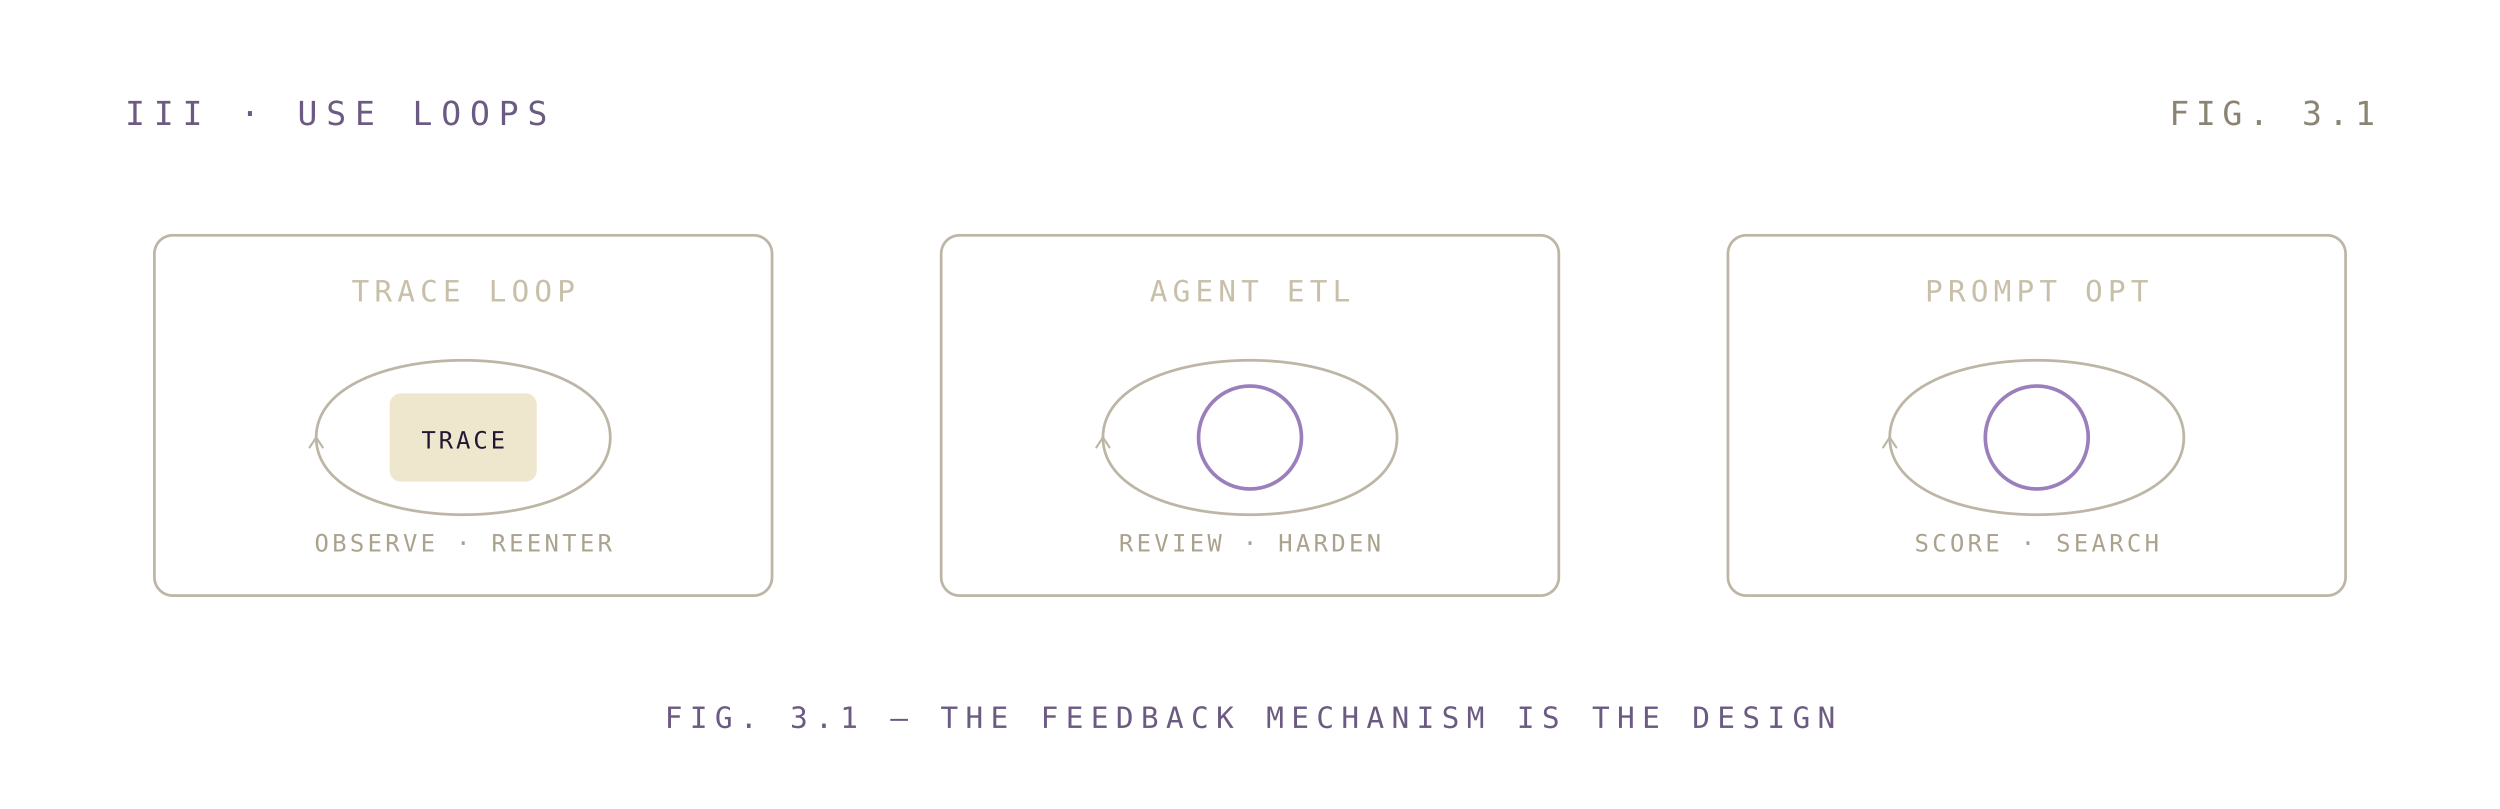
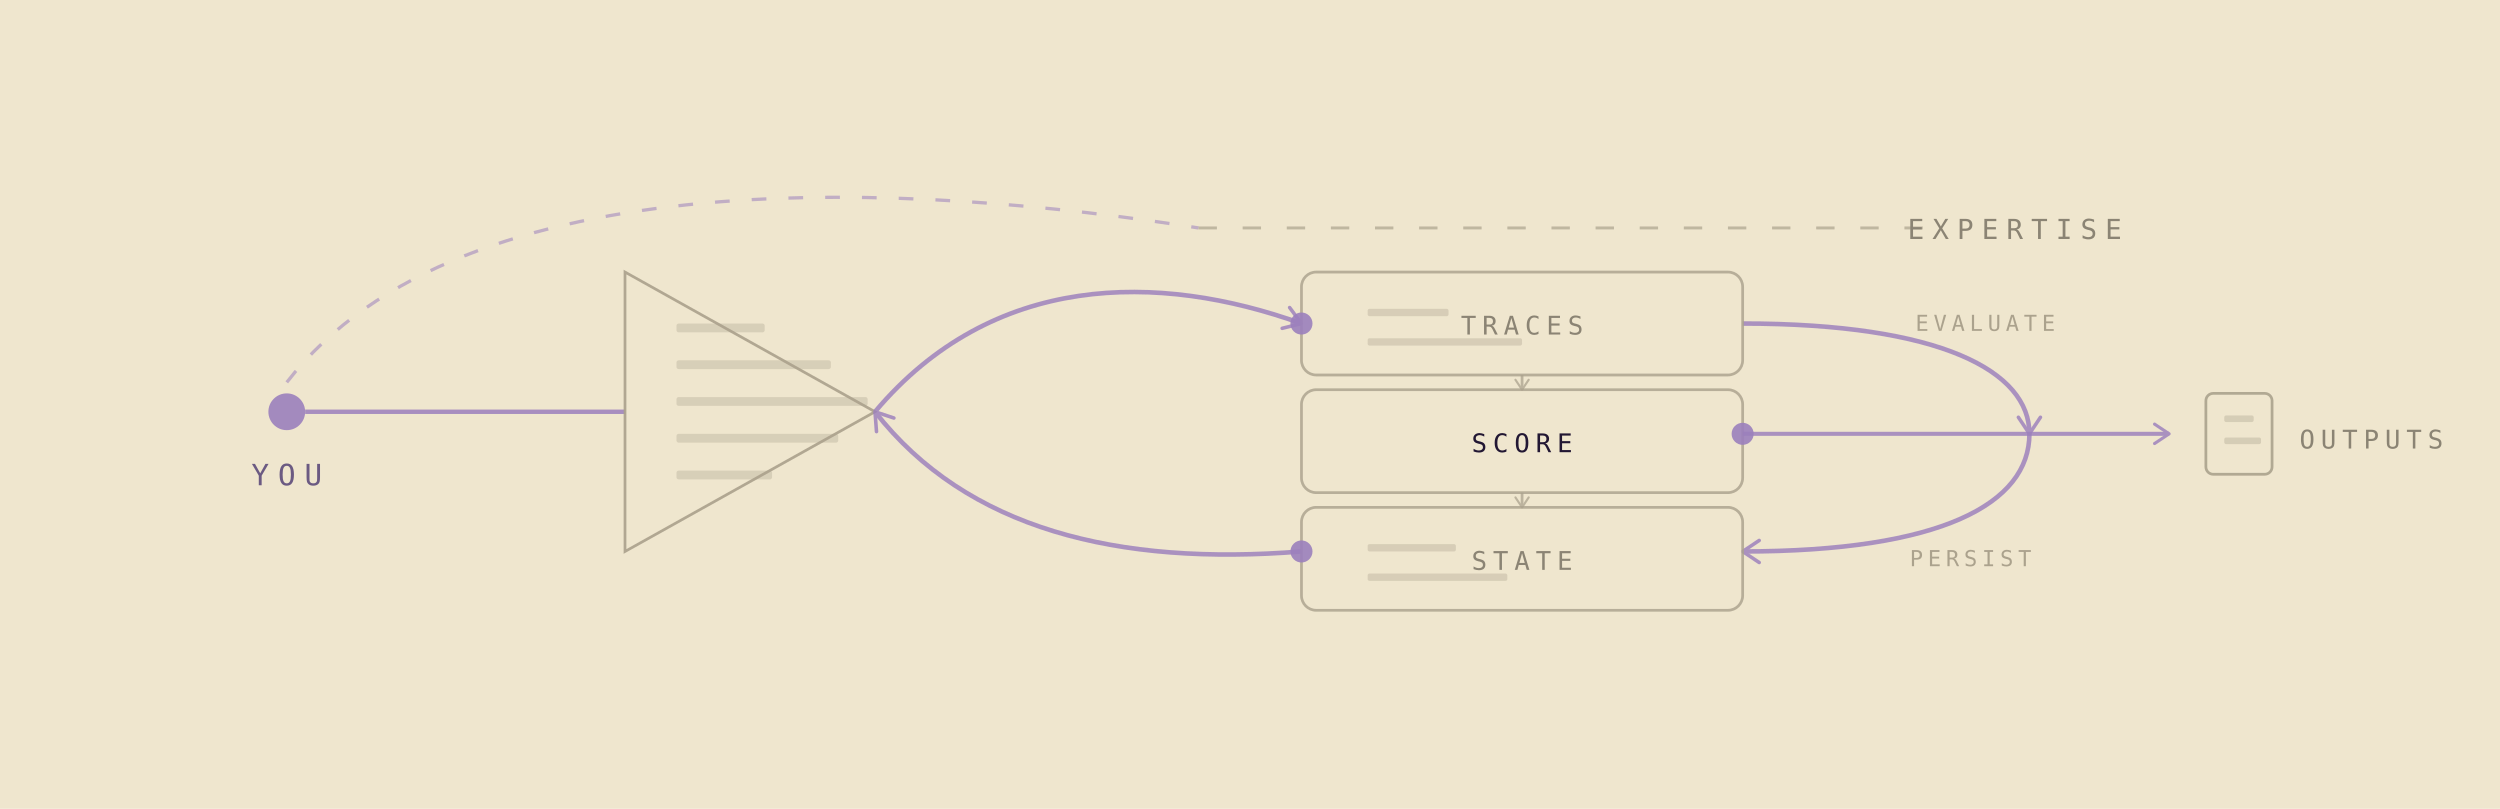
<svg xmlns="http://www.w3.org/2000/svg" width="100%" viewBox="0 0 680 220" role="img" data-figure-system="fieldnotes-v1">
  <style>.m{font-family:'IBM Plex Mono',monospace;}</style>
  <defs>
    <marker id="loop-arrow" viewBox="0 0 10 10" refX="8" refY="5" markerWidth="6" markerHeight="6" orient="auto-start-reverse">
      <path d="M2 1L8 5L2 9" fill="none" stroke="context-stroke" stroke-width="1.3" stroke-linecap="round" stroke-linejoin="round" />
    </marker>
  </defs>
-   <text class="m" x="34" y="34" font-size="9" letter-spacing="2.4" fill="#6b5a82">III · USE LOOPS</text>
-   <text class="m" x="646" y="34" text-anchor="end" font-size="9" letter-spacing="1.8" fill="#8b8474">FIG. 3.1</text>
-   <g fill="none" stroke="#aba28d" stroke-width="0.75" opacity="0.78">
-     <rect x="42" y="64" width="168" height="98" rx="5" />
-     <rect x="256" y="64" width="168" height="98" rx="5" />
-     <rect x="470" y="64" width="168" height="98" rx="5" />
-     <path d="M86 119C86 91 166 91 166 119C166 147 86 147 86 119" marker-end="url(#loop-arrow)" />
-     <path d="M300 119C300 91 380 91 380 119C380 147 300 147 300 119" marker-end="url(#loop-arrow)" />
-     <path d="M514 119C514 91 594 91 594 119C594 147 514 147 514 119" marker-end="url(#loop-arrow)" />
+   <rect width="680" height="220" fill="#efe6ce" />
+   <text class="m" x="34" y="34" font-size="9" letter-spacing="2.4" fill="#6b5a82" />
+   <text class="m" x="646" y="34" text-anchor="end" font-size="9" letter-spacing="1.8" fill="#8b8474" />
+   <circle cx="78" cy="112" r="5" fill="#9b7fbc" opacity="0.9" />
+   <path d="M83 112H170" stroke="#9b7fbc" stroke-width="1.2" opacity="0.85" fill="none" />
+   <text class="m" x="78" y="132" text-anchor="middle" font-size="8" letter-spacing="2.4" fill="#6b5a82">YOU</text>
+   <polygon points="170,74 170,150 238,112" fill="#efe6ce" stroke="#aba28d" stroke-width="0.75" opacity="0.92" />
+   <g fill="#aba28d" opacity="0.34">
+     <rect x="184" y="88" width="24" height="2.4" rx="0.6" />
+     <rect x="184" y="98" width="42" height="2.4" rx="0.6" />
+     <rect x="184" y="108" width="52" height="2.4" rx="0.6" />
+     <rect x="184" y="118" width="44" height="2.4" rx="0.6" />
+     <rect x="184" y="128" width="26" height="2.4" rx="0.6" />
  </g>
-   <rect x="106" y="107" width="40" height="24" rx="3" fill="#efe6ce" />
-   <text class="m" x="126" y="122" text-anchor="middle" font-size="6.5" letter-spacing=".8" fill="#221733">TRACE</text>
-   <circle cx="340" cy="119" r="14" fill="none" stroke="#9b7fbc" stroke-width="1" />
-   <circle cx="554" cy="119" r="14" fill="none" stroke="#9b7fbc" stroke-width="1" />
-   <text class="m" x="126" y="82" text-anchor="middle" font-size="8" letter-spacing="1.4" fill="#c8bfa9">TRACE LOOP</text>
-   <text class="m" x="340" y="82" text-anchor="middle" font-size="8" letter-spacing="1.4" fill="#c8bfa9">AGENT ETL</text>
-   <text class="m" x="554" y="82" text-anchor="middle" font-size="8" letter-spacing="1.4" fill="#c8bfa9">PROMPT OPT</text>
-   <text class="m" x="126" y="150" text-anchor="middle" font-size="6.5" letter-spacing=".9" fill="#aba28d">OBSERVE · REENTER</text>
-   <text class="m" x="340" y="150" text-anchor="middle" font-size="6.5" letter-spacing=".9" fill="#aba28d">REVIEW · HARDEN</text>
-   <text class="m" x="554" y="150" text-anchor="middle" font-size="6.5" letter-spacing=".9" fill="#aba28d">SCORE · SEARCH</text>
-   <text class="m" x="340" y="198" text-anchor="middle" font-size="8" letter-spacing="2" fill="#6b5a82">FIG. 3.1 — THE FEEDBACK MECHANISM IS THE DESIGN</text>
+   <text class="m" x="204" y="166" text-anchor="middle" font-size="6.5" letter-spacing="1.4" fill="#8b8474" />
+   <path d="M78 104C126 42 250 50 326 62" stroke="#9b7fbc" stroke-width="0.9" opacity="0.55" stroke-dasharray="4 6" fill="none" />
+   <path d="M326 62H524" stroke="#aba28d" stroke-width="0.8" opacity="0.7" stroke-dasharray="5 7" fill="none" />
+   <text class="m" x="330" y="55" text-anchor="middle" font-size="7.5" letter-spacing="2.2" fill="#6b5a82" />
+   <text class="m" x="548" y="65" text-anchor="middle" font-size="7.5" letter-spacing="2.2" fill="#8b8474">EXPERTISE</text>
+   <g fill="none" stroke="#9b7fbc" stroke-width="1.25" opacity="0.82" marker-end="url(#loop-arrow)">
+     <path d="M238 112C270 74 315 74 354 88" />
+     <path d="M474 88C528 88 552 101 552 118" />
+     <path d="M552 118C552 137 528 150 474 150" />
+     <path d="M354 150C304 154 263 144 238 112" />
+   </g>
+   <g stroke="#aba28d" stroke-width="0.75" opacity="0.82">
+     <rect x="354" y="74" width="120" height="28" rx="4" fill="#efe6ce" />
+     <rect x="354" y="106" width="120" height="28" rx="4" fill="#efe6ce" />
+     <rect x="354" y="138" width="120" height="28" rx="4" fill="#efe6ce" />
+   </g>
+   <g fill="#9b7fbc" opacity="0.9">
+     <circle cx="354" cy="88" r="3" />
+     <circle cx="474" cy="118" r="3" />
+     <circle cx="354" cy="150" r="3" />
+   </g>
+   <g class="m" font-size="7" letter-spacing="1.6">
+     <text x="414" y="91" text-anchor="middle" fill="#8b8474">TRACES</text>
+     <text x="414" y="123" text-anchor="middle" fill="#221733">SCORE</text>
+     <text x="414" y="155" text-anchor="middle" fill="#8b8474">STATE</text>
+   </g>
+   <g fill="#aba28d" opacity="0.36">
+     <rect x="372" y="84" width="22" height="2" rx="0.5" />
+     <rect x="372" y="92" width="42" height="2" rx="0.5" />
+     <rect x="372" y="148" width="24" height="2" rx="0.5" />
+     <rect x="372" y="156" width="38" height="2" rx="0.5" />
+   </g>
+   <path d="M414 102V106" stroke="#aba28d" stroke-width="0.75" opacity="0.75" marker-end="url(#loop-arrow)" fill="none" />
+   <path d="M414 134V138" stroke="#aba28d" stroke-width="0.75" opacity="0.75" marker-end="url(#loop-arrow)" fill="none" />
+   <text class="m" x="288" y="143" text-anchor="middle" font-size="7" letter-spacing="1.8" fill="#8b8474" />
+   <text class="m" x="300" y="82" text-anchor="middle" font-size="6" letter-spacing="1.3" fill="#aba28d" />
+   <text class="m" x="540" y="90" text-anchor="middle" font-size="6" letter-spacing="1.3" fill="#aba28d">EVALUATE</text>
+   <text class="m" x="536" y="154" text-anchor="middle" font-size="6" letter-spacing="1.3" fill="#aba28d">PERSIST</text>
+   <path d="M474 118H590" stroke="#9b7fbc" stroke-width="1.1" opacity="0.82" marker-end="url(#loop-arrow)" fill="none" />
+   <rect x="600" y="107" width="18" height="22" rx="2" fill="#efe6ce" stroke="#aba28d" stroke-width="0.75" opacity="0.9" />
+   <g fill="#aba28d" opacity="0.38">
+     <rect x="605" y="113" width="8" height="1.8" rx="0.5" />
+     <rect x="605" y="119" width="10" height="1.8" rx="0.5" />
+   </g>
+   <text class="m" x="645" y="122" text-anchor="middle" font-size="7" letter-spacing="1.6" fill="#8b8474">OUTPUTS</text>
+   <text class="m" x="340" y="198" text-anchor="middle" font-size="8" letter-spacing="2" fill="#6b5a82" />
</svg>
